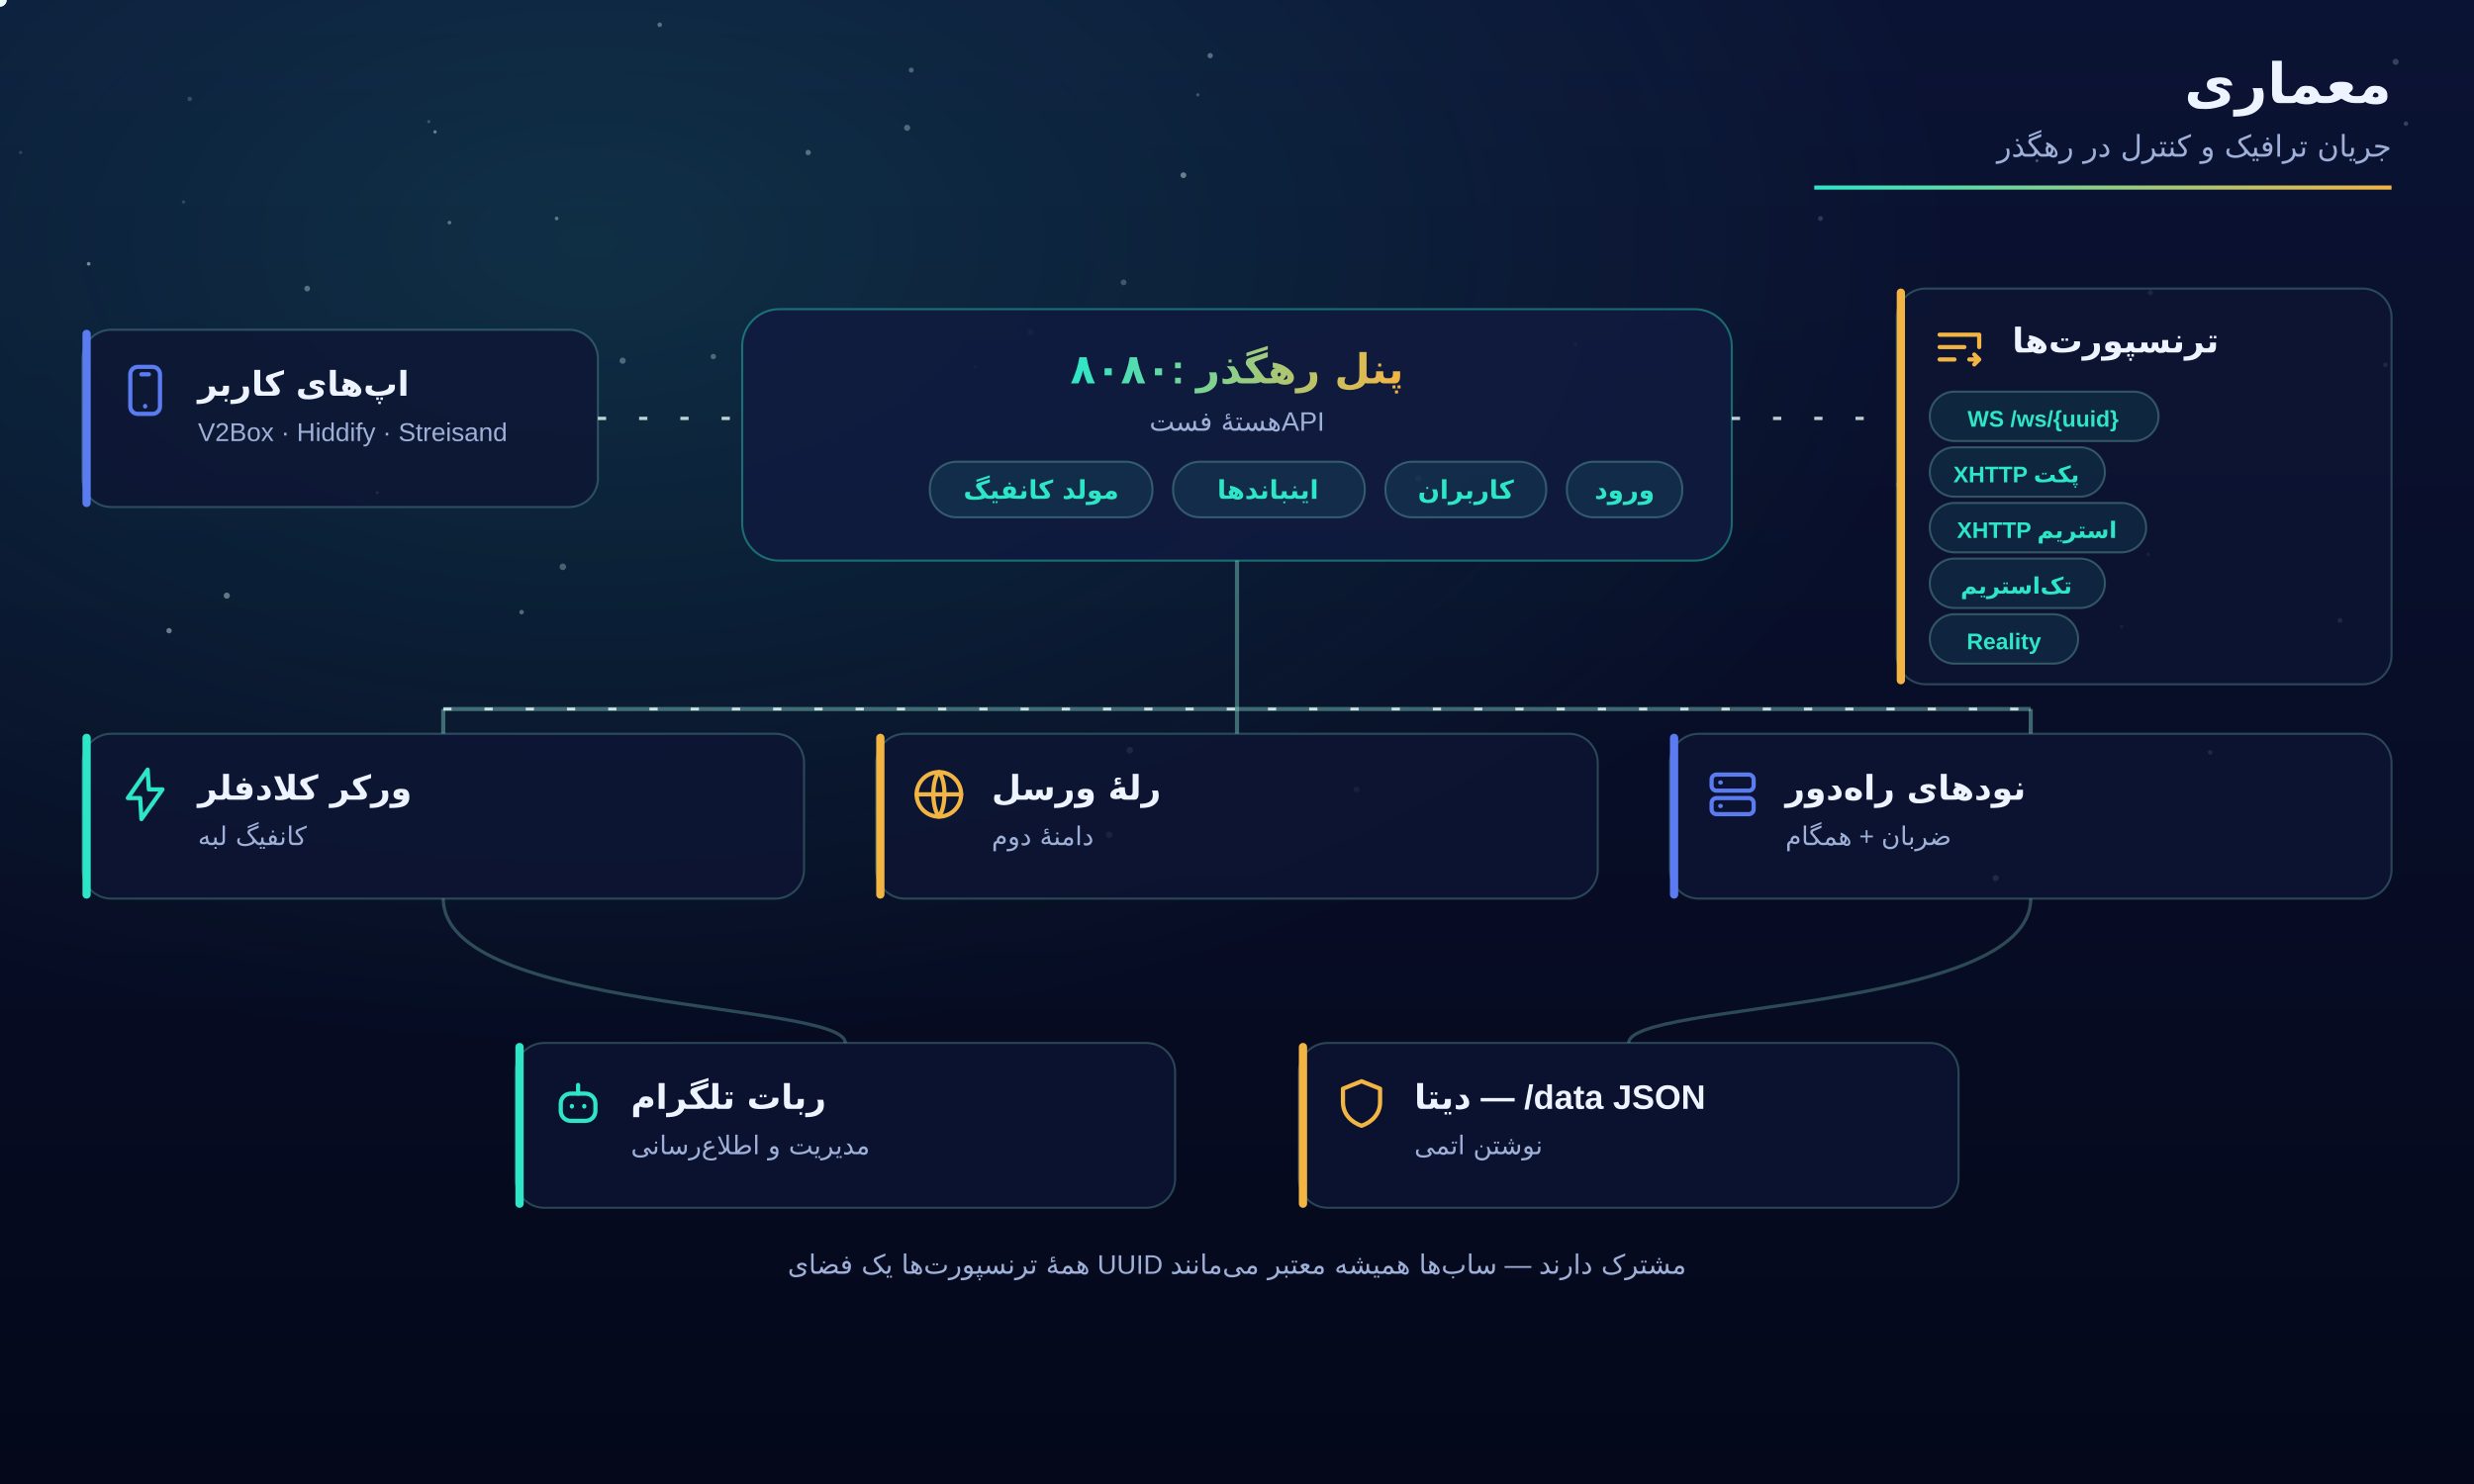
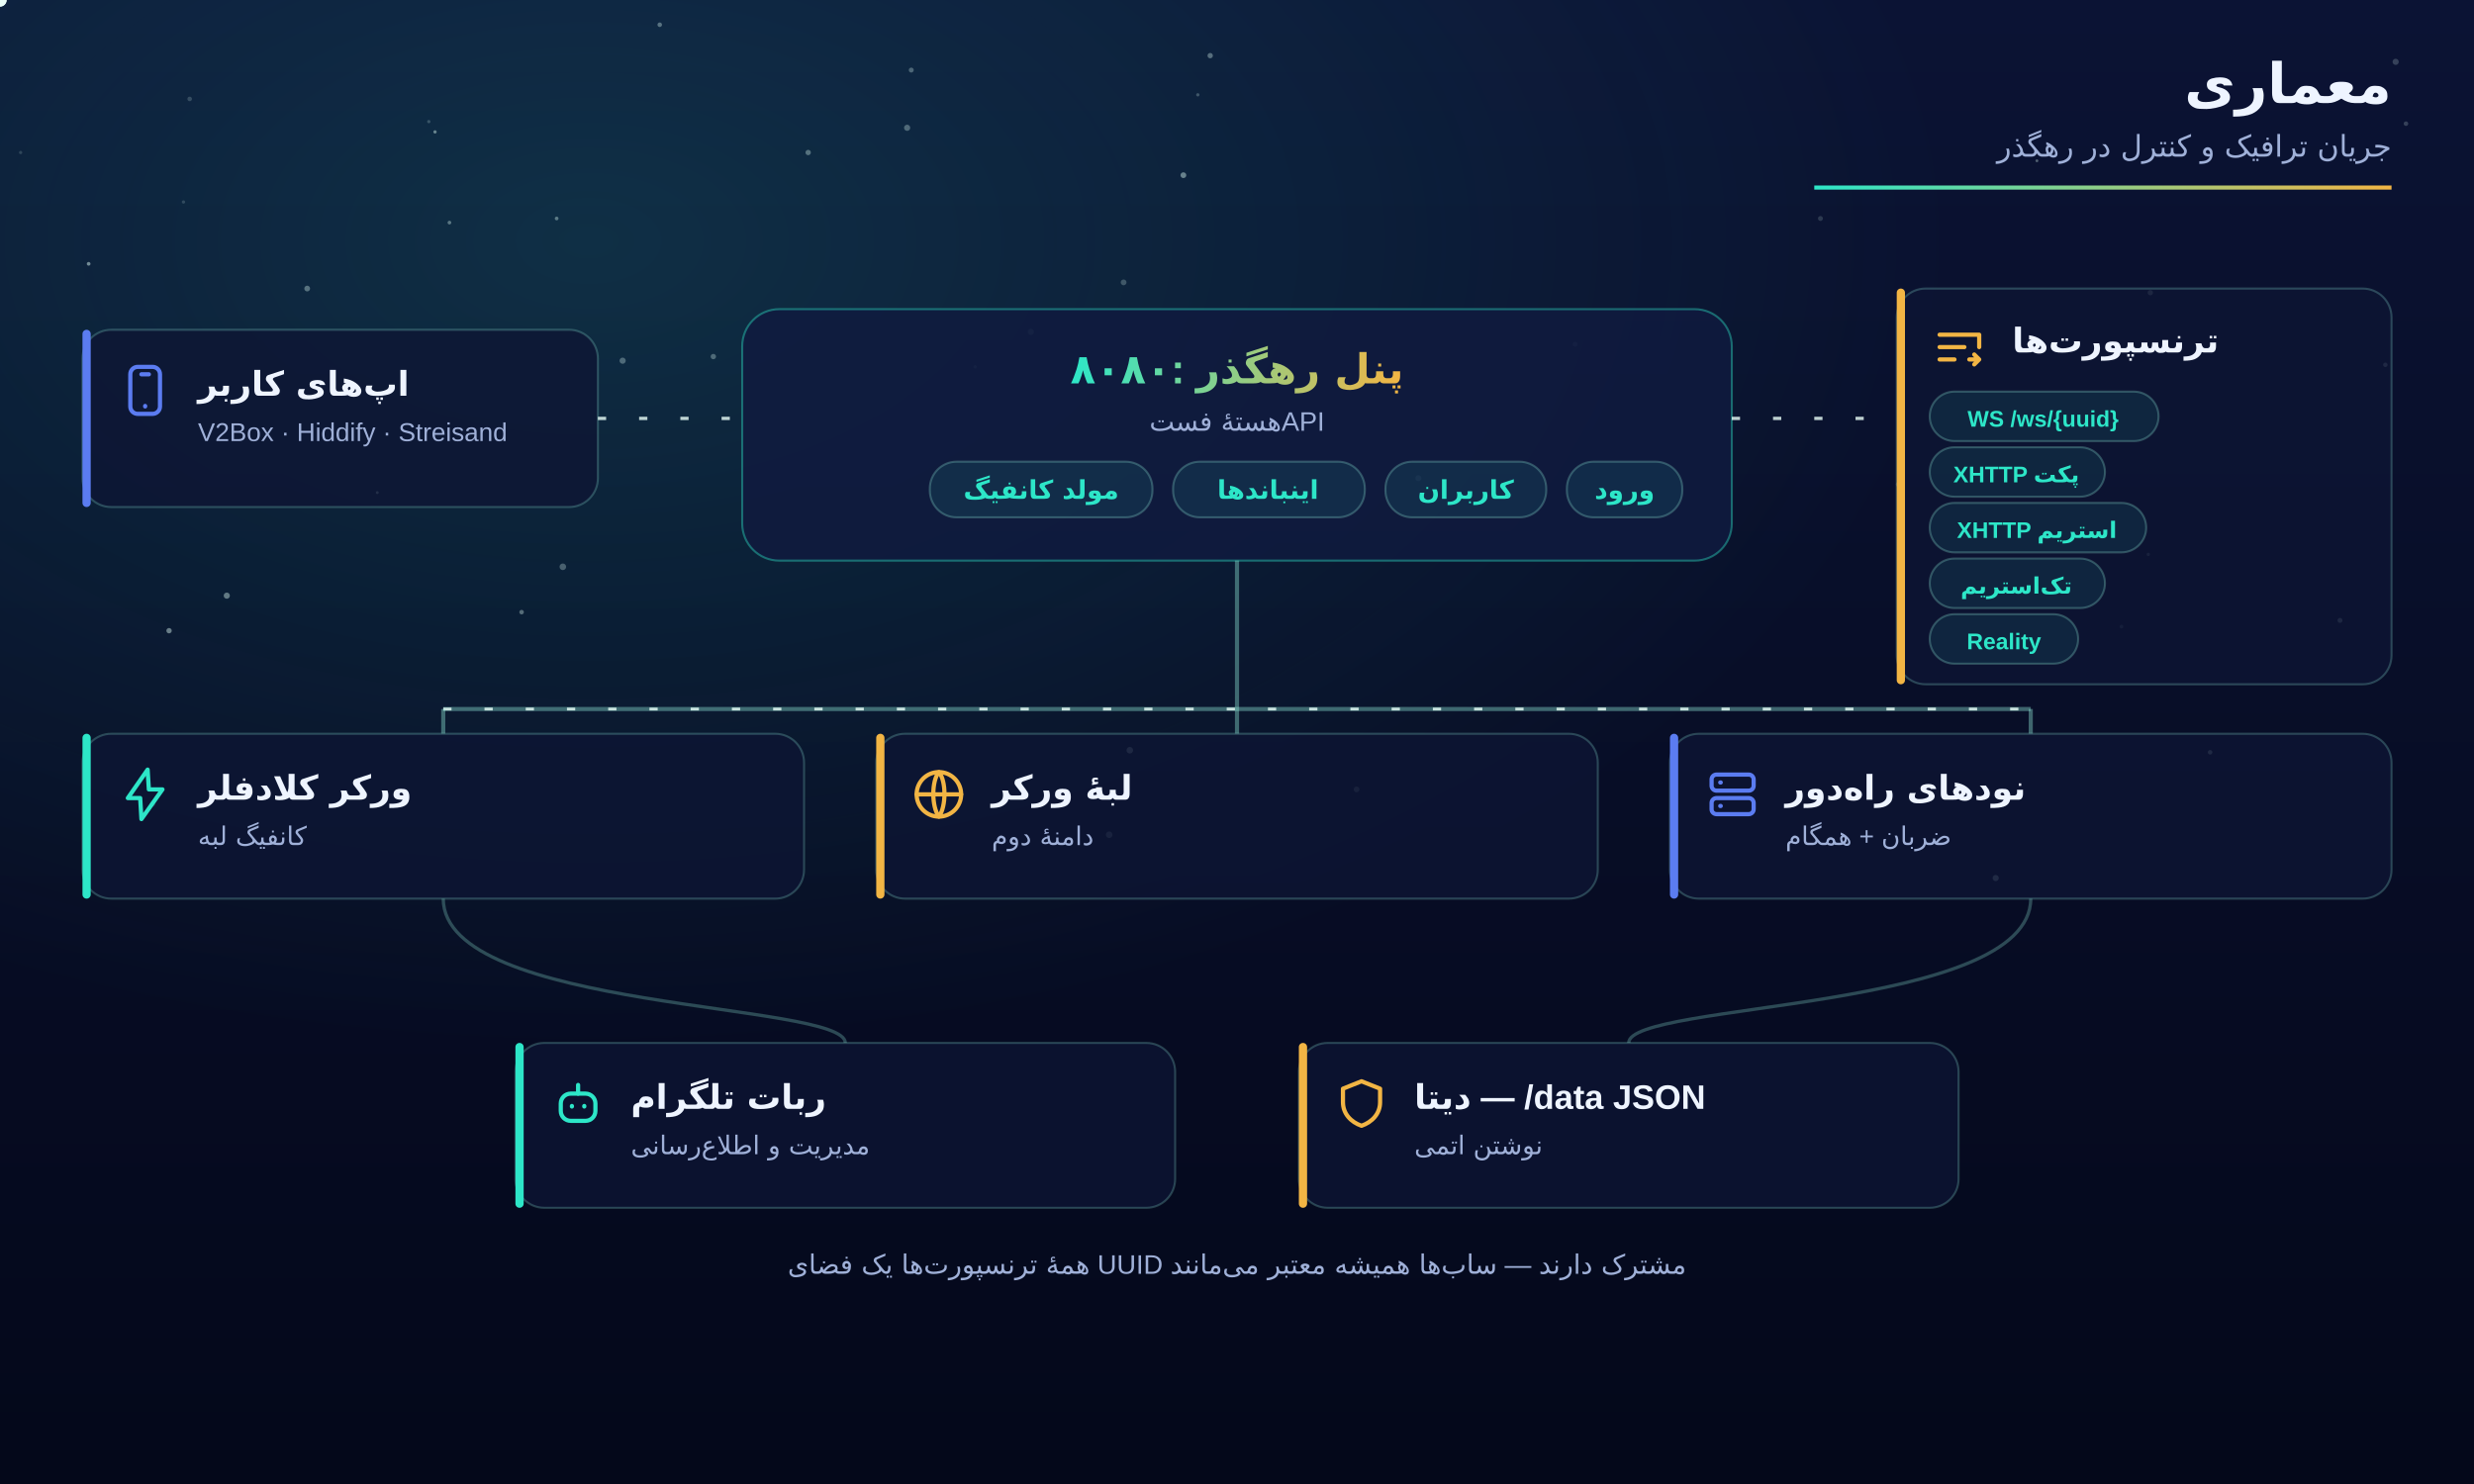
<svg xmlns="http://www.w3.org/2000/svg" width="1200" height="720" viewBox="0 0 1200 720">
  <defs>
    <linearGradient id="bg" x1="0" y1="0" x2="0" y2="1">
      <stop offset="0" stop-color="#0b1334" />
      <stop offset="1" stop-color="#04081a" />
    </linearGradient>
    <linearGradient id="tg" x1="0" y1="0" x2="1" y2="0">
      <stop offset="0" stop-color="#2de6c8" />
      <stop offset="1" stop-color="#f2b544" />
    </linearGradient>
    <radialGradient id="aur" cx=".24" cy=".16" r=".55">
      <stop offset="0" stop-color="#2de6c8" stop-opacity=".14" />
      <stop offset="1" stop-color="#2de6c8" stop-opacity="0" />
    </radialGradient>
  </defs>
  <rect width="1200" height="720" fill="url(#bg)" />
  <rect width="1200" height="720" fill="url(#aur)" />
  <circle cx="392" cy="74" r="1.3" fill="#dffcf4" opacity="0.34">
    <animate attributeName="opacity" values="0.34;0.79;0.34" dur="2.2s" repeatCount="indefinite" />
  </circle>
  <circle cx="442" cy="34" r="1.2" fill="#dffcf4" opacity="0.3">
    <animate attributeName="opacity" values="0.3;0.75;0.3" dur="2.1s" repeatCount="indefinite" />
  </circle>
  <circle cx="92" cy="48" r="1.1" fill="#dffcf4" opacity="0.19">
    <animate attributeName="opacity" values="0.19;0.64;0.19" dur="4.1s" repeatCount="indefinite" />
  </circle>
  <circle cx="273" cy="275" r="1.6" fill="#dffcf4" opacity="0.29">
    <animate attributeName="opacity" values="0.29;0.74;0.29" dur="3.4s" repeatCount="indefinite" />
  </circle>
  <circle cx="1162" cy="30" r="1.5" fill="#dffcf4" opacity="0.2">
    <animate attributeName="opacity" values="0.2;0.65;0.2" dur="2.7s" repeatCount="indefinite" />
  </circle>
  <circle cx="149" cy="140" r="1.4" fill="#dffcf4" opacity="0.35">
    <animate attributeName="opacity" values="0.35;0.8;0.35" dur="2.5s" repeatCount="indefinite" />
  </circle>
  <circle cx="764" cy="167" r="1.2" fill="#dffcf4" opacity="0.17">
    <animate attributeName="opacity" values="0.17;0.62;0.17" dur="2.2s" repeatCount="indefinite" />
  </circle>
  <circle cx="253" cy="297" r="1.1" fill="#dffcf4" opacity="0.35">
    <animate attributeName="opacity" values="0.35;0.8;0.35" dur="2.8s" repeatCount="indefinite" />
  </circle>
  <circle cx="545" cy="137" r="1.4" fill="#dffcf4" opacity="0.24">
    <animate attributeName="opacity" values="0.24;0.69;0.24" dur="3.7s" repeatCount="indefinite" />
  </circle>
  <circle cx="688" cy="232" r="1.5" fill="#dffcf4" opacity="0.25">
    <animate attributeName="opacity" values="0.25;0.7;0.25" dur="3.8s" repeatCount="indefinite" />
  </circle>
  <circle cx="1167" cy="60" r="1.1" fill="#dffcf4" opacity="0.2">
    <animate attributeName="opacity" values="0.2;0.65;0.2" dur="3.9s" repeatCount="indefinite" />
  </circle>
  <circle cx="587" cy="27" r="1.3" fill="#dffcf4" opacity="0.35">
    <animate attributeName="opacity" values="0.35;0.8;0.35" dur="3.9s" repeatCount="indefinite" />
  </circle>
  <circle cx="1043" cy="142" r="1.3" fill="#dffcf4" opacity="0.35">
    <animate attributeName="opacity" values="0.35;0.8;0.35" dur="3.5s" repeatCount="indefinite" />
  </circle>
  <circle cx="548" cy="364" r="1.6" fill="#dffcf4" opacity="0.38">
    <animate attributeName="opacity" values="0.38;0.83;0.38" dur="3.2s" repeatCount="indefinite" />
  </circle>
  <circle cx="82" cy="306" r="1.3" fill="#dffcf4" opacity="0.44">
    <animate attributeName="opacity" values="0.44;0.89;0.44" dur="4.5s" repeatCount="indefinite" />
  </circle>
  <circle cx="346" cy="173" r="1.3" fill="#dffcf4" opacity="0.31">
    <animate attributeName="opacity" values="0.31;0.76;0.31" dur="2.1s" repeatCount="indefinite" />
  </circle>
  <circle cx="208" cy="59" r="0.8" fill="#dffcf4" opacity="0.2">
    <animate attributeName="opacity" values="0.2;0.65;0.2" dur="3.9s" repeatCount="indefinite" />
  </circle>
  <circle cx="302" cy="175" r="1.5" fill="#dffcf4" opacity="0.31">
    <animate attributeName="opacity" values="0.31;0.76;0.31" dur="2.2s" repeatCount="indefinite" />
  </circle>
  <circle cx="658" cy="383" r="1.4" fill="#dffcf4" opacity="0.25">
    <animate attributeName="opacity" values="0.25;0.7;0.25" dur="4.2s" repeatCount="indefinite" />
  </circle>
  <circle cx="500" cy="161" r="1.5" fill="#dffcf4" opacity="0.2">
    <animate attributeName="opacity" values="0.2;0.65;0.2" dur="4.4s" repeatCount="indefinite" />
  </circle>
  <circle cx="218" cy="108" r="0.9" fill="#dffcf4" opacity="0.36">
    <animate attributeName="opacity" values="0.36;0.81;0.36" dur="3.2s" repeatCount="indefinite" />
  </circle>
  <circle cx="320" cy="12" r="1.1" fill="#dffcf4" opacity="0.35">
    <animate attributeName="opacity" values="0.35;0.8;0.35" dur="2.9s" repeatCount="indefinite" />
  </circle>
  <circle cx="1135" cy="301" r="1.2" fill="#dffcf4" opacity="0.39">
    <animate attributeName="opacity" values="0.39;0.84;0.39" dur="3.5s" repeatCount="indefinite" />
  </circle>
  <circle cx="74" cy="390" r="1.4" fill="#dffcf4" opacity="0.43">
    <animate attributeName="opacity" values="0.43;0.88;0.43" dur="4.2s" repeatCount="indefinite" />
  </circle>
  <circle cx="473" cy="178" r="0.8" fill="#dffcf4" opacity="0.17">
    <animate attributeName="opacity" values="0.17;0.62;0.17" dur="3.6s" repeatCount="indefinite" />
  </circle>
  <circle cx="89" cy="98" r="0.8" fill="#dffcf4" opacity="0.17">
    <animate attributeName="opacity" values="0.17;0.62;0.17" dur="2.9s" repeatCount="indefinite" />
  </circle>
  <circle cx="10" cy="74" r="0.8" fill="#dffcf4" opacity="0.16">
    <animate attributeName="opacity" values="0.16;0.61;0.16" dur="2.9s" repeatCount="indefinite" />
  </circle>
  <circle cx="1042" cy="269" r="0.8" fill="#dffcf4" opacity="0.27">
    <animate attributeName="opacity" values="0.27;0.72;0.27" dur="2.6s" repeatCount="indefinite" />
  </circle>
  <circle cx="440" cy="62" r="1.5" fill="#dffcf4" opacity="0.31">
    <animate attributeName="opacity" values="0.31;0.76;0.31" dur="4.5s" repeatCount="indefinite" />
  </circle>
  <circle cx="581" cy="46" r="0.8" fill="#dffcf4" opacity="0.24">
    <animate attributeName="opacity" values="0.24;0.69;0.24" dur="2.9s" repeatCount="indefinite" />
  </circle>
  <circle cx="988" cy="78" r="0.7" fill="#dffcf4" opacity="0.33">
    <animate attributeName="opacity" values="0.33;0.78;0.33" dur="4.4s" repeatCount="indefinite" />
  </circle>
  <circle cx="183" cy="239" r="0.7" fill="#dffcf4" opacity="0.49">
    <animate attributeName="opacity" values="0.49;0.94;0.49" dur="3.3s" repeatCount="indefinite" />
  </circle>
  <circle cx="1029" cy="304" r="0.9" fill="#dffcf4" opacity="0.21">
    <animate attributeName="opacity" values="0.21;0.66;0.21" dur="2.9s" repeatCount="indefinite" />
  </circle>
  <circle cx="921" cy="235" r="1.4" fill="#dffcf4" opacity="0.23">
    <animate attributeName="opacity" values="0.23;0.68;0.23" dur="2.8s" repeatCount="indefinite" />
  </circle>
  <circle cx="968" cy="426" r="1.5" fill="#dffcf4" opacity="0.44">
    <animate attributeName="opacity" values="0.44;0.89;0.44" dur="4.0s" repeatCount="indefinite" />
  </circle>
  <circle cx="883" cy="106" r="1.2" fill="#dffcf4" opacity="0.16">
    <animate attributeName="opacity" values="0.16;0.61;0.16" dur="2.9s" repeatCount="indefinite" />
  </circle>
  <circle cx="43" cy="128" r="0.9" fill="#dffcf4" opacity="0.48">
    <animate attributeName="opacity" values="0.48;0.93;0.48" dur="3.7s" repeatCount="indefinite" />
  </circle>
  <circle cx="538" cy="405" r="1.6" fill="#dffcf4" opacity="0.28">
    <animate attributeName="opacity" values="0.28;0.73;0.28" dur="4.4s" repeatCount="indefinite" />
  </circle>
  <circle cx="270" cy="106" r="0.9" fill="#dffcf4" opacity="0.37">
    <animate attributeName="opacity" values="0.37;0.82;0.37" dur="2.5s" repeatCount="indefinite" />
  </circle>
  <circle cx="1072" cy="365" r="1.1" fill="#dffcf4" opacity="0.43">
    <animate attributeName="opacity" values="0.43;0.88;0.43" dur="3.6s" repeatCount="indefinite" />
  </circle>
  <circle cx="110" cy="289" r="1.5" fill="#dffcf4" opacity="0.41">
    <animate attributeName="opacity" values="0.41;0.86;0.41" dur="4.0s" repeatCount="indefinite" />
  </circle>
  <circle cx="574" cy="85" r="1.4" fill="#dffcf4" opacity="0.43">
    <animate attributeName="opacity" values="0.43;0.88;0.43" dur="2.8s" repeatCount="indefinite" />
  </circle>
  <circle cx="1157" cy="177" r="1.1" fill="#dffcf4" opacity="0.4">
    <animate attributeName="opacity" values="0.4;0.85;0.4" dur="4.4s" repeatCount="indefinite" />
  </circle>
  <circle cx="211" cy="64" r="0.8" fill="#dffcf4" opacity="0.43">
    <animate attributeName="opacity" values="0.43;0.88;0.43" dur="4.3s" repeatCount="indefinite" />
  </circle>
  <text x="1160" y="50" text-anchor="end" font-family="Vazirmatn,Tahoma,Arial,sans-serif" font-size="27" font-weight="800" fill="#eef4ff">معماری</text>
  <text x="1160" y="76" text-anchor="end" font-family="Vazirmatn,Tahoma,Arial,sans-serif" font-size="14.5" fill="#9fb0d8">جریان ترافیک و کنترل در رهگذر</text>
  <rect x="880" y="90" width="280" height="2" fill="url(#tg)" />
  <rect x="40" y="160" width="250" height="86" rx="14" fill="rgba(13,21,52,.78)" stroke="rgba(143,232,216,.25)" />
  <rect x="40" y="160" width="4" height="86" rx="2" fill="#5b7cf1" />
  <g transform="translate(56,175) scale(1.2)" fill="none" stroke="#5b7cf1" stroke-width="1.7" stroke-linecap="round" stroke-linejoin="round">
    <rect x="6" y="2.5" width="12" height="19" rx="3" />
    <path d="M10.5 5.5h3M12 18.3v.2" />
  </g>
  <text x="96" y="192" font-family="Vazirmatn,Tahoma,Arial,sans-serif" font-size="16.5" font-weight="800" fill="#eef4ff">اپ‌های کاربر</text>
  <text x="96" y="214" font-family="Vazirmatn,Tahoma,Arial,sans-serif" font-size="12.5" fill="#9fb0d8">V2Box · Hiddify · Streisand</text>
  <rect x="360" y="150" width="480" height="122" rx="18" fill="rgba(16,26,63,.85)" stroke="rgba(45,230,200,.4)" />
  <text x="600" y="186" text-anchor="middle" font-family="Vazirmatn,Tahoma,Arial,sans-serif" font-size="20" font-weight="900" fill="url(#tg)">پنل رهگذر :۸۰۸۰</text>
  <text x="600" y="209" text-anchor="middle" font-family="Vazirmatn,Tahoma,Arial,sans-serif" font-size="13" fill="#9fb0d8">هستهٔ فست‌API</text>
  <rect x="760" y="224" width="56" height="27" rx="13" fill="rgba(45,230,200,.09)" stroke="rgba(143,232,216,.28)" />
  <text x="788" y="242" text-anchor="middle" font-family="Vazirmatn,Tahoma,Arial,sans-serif" font-size="12.5" font-weight="700" fill="#2de6c8">ورود</text>
  <rect x="672" y="224" width="78" height="27" rx="13" fill="rgba(45,230,200,.09)" stroke="rgba(143,232,216,.28)" />
  <text x="711" y="242" text-anchor="middle" font-family="Vazirmatn,Tahoma,Arial,sans-serif" font-size="12.5" font-weight="700" fill="#2de6c8">کاربران</text>
  <rect x="569" y="224" width="93" height="27" rx="13" fill="rgba(45,230,200,.09)" stroke="rgba(143,232,216,.28)" />
  <text x="615" y="242" text-anchor="middle" font-family="Vazirmatn,Tahoma,Arial,sans-serif" font-size="12.5" font-weight="700" fill="#2de6c8">اینباندها</text>
  <rect x="451" y="224" width="108" height="27" rx="13" fill="rgba(45,230,200,.09)" stroke="rgba(143,232,216,.28)" />
  <text x="505" y="242" text-anchor="middle" font-family="Vazirmatn,Tahoma,Arial,sans-serif" font-size="12.5" font-weight="700" fill="#2de6c8">مولد کانفیگ</text>
  <rect x="920" y="140" width="240" height="192" rx="14" fill="rgba(13,21,52,.78)" stroke="rgba(143,232,216,.25)" />
  <rect x="920" y="140" width="4" height="192" rx="2" fill="#f2b544" />
  <g transform="translate(936,154) scale(1.2)" fill="none" stroke="#f2b544" stroke-width="1.7" stroke-linecap="round" stroke-linejoin="round">
    <path d="M4 17h6M4 12h10M4 7h16M20 12v-5" />
    <path d="M16 17h4M18 15l2 2-2 2" />
  </g>
  <text x="976" y="171" font-family="Vazirmatn,Tahoma,Arial,sans-serif" font-size="16.5" font-weight="800" fill="#eef4ff">ترنسپورت‌ها</text>
  <rect x="936" y="190" width="111" height="24" rx="12" fill="rgba(45,230,200,.09)" stroke="rgba(143,232,216,.28)" />
  <text x="991" y="207" text-anchor="middle" font-family="Vazirmatn,Tahoma,Arial,sans-serif" font-size="11" font-weight="700" fill="#2de6c8">WS /ws/{uuid}</text>
  <rect x="936" y="217" width="85" height="24" rx="12" fill="rgba(45,230,200,.09)" stroke="rgba(143,232,216,.28)" />
  <text x="978" y="234" text-anchor="middle" font-family="Vazirmatn,Tahoma,Arial,sans-serif" font-size="11" font-weight="700" fill="#2de6c8">XHTTP پکت</text>
  <rect x="936" y="244" width="105" height="24" rx="12" fill="rgba(45,230,200,.09)" stroke="rgba(143,232,216,.28)" />
  <text x="988" y="261" text-anchor="middle" font-family="Vazirmatn,Tahoma,Arial,sans-serif" font-size="11" font-weight="700" fill="#2de6c8">XHTTP استریم</text>
  <rect x="936" y="271" width="85" height="24" rx="12" fill="rgba(45,230,200,.09)" stroke="rgba(143,232,216,.28)" />
  <text x="978" y="288" text-anchor="middle" font-family="Vazirmatn,Tahoma,Arial,sans-serif" font-size="11" font-weight="700" fill="#2de6c8">تک‌استریم</text>
  <rect x="936" y="298" width="72" height="24" rx="12" fill="rgba(45,230,200,.09)" stroke="rgba(143,232,216,.28)" />
  <text x="972" y="315" text-anchor="middle" font-family="Vazirmatn,Tahoma,Arial,sans-serif" font-size="11" font-weight="700" fill="#2de6c8">Reality</text>
  <path d="M290,203 L360,203" fill="none" stroke="url(#tg)" stroke-width="2" opacity=".7" />
  <path d="M290,203 L360,203" fill="none" stroke="#eafff9" stroke-width="1.6" opacity=".8" stroke-dasharray="4 16">
    <animate attributeName="stroke-dashoffset" from="0" to="-40" dur="1.8s" repeatCount="indefinite" />
  </path>
  <circle r="3.2" fill="#eafff9">
    <animateMotion dur="3.4s" repeatCount="indefinite" path="M290,203 L360,203" />
  </circle>
  <path d="M840,203 L920,203" fill="none" stroke="url(#tg)" stroke-width="2" opacity=".7" />
  <path d="M840,203 L920,203" fill="none" stroke="#eafff9" stroke-width="1.6" opacity=".8" stroke-dasharray="4 16">
    <animate attributeName="stroke-dashoffset" from="0" to="-40" dur="1.8s" repeatCount="indefinite" />
  </path>
  <circle r="3.2" fill="#eafff9">
    <animateMotion dur="3.4s" repeatCount="indefinite" path="M840,203 L920,203" />
  </circle>
  <path d="M600,272 L600,344" fill="none" stroke="rgba(143,232,216,.4)" stroke-width="2" />
  <path d="M215,344 L985,344" fill="none" stroke="rgba(143,232,216,.4)" stroke-width="2" />
  <path d="M215,344 L985,344" fill="none" stroke="#eafff9" stroke-width="1.4" opacity=".8" stroke-dasharray="4 16">
    <animate attributeName="stroke-dashoffset" from="0" to="-40" dur="2.6s" repeatCount="indefinite" />
  </path>
  <path d="M215,344 L215,356" fill="none" stroke="rgba(143,232,216,.4)" stroke-width="2" />
  <path d="M600,344 L600,356" fill="none" stroke="rgba(143,232,216,.4)" stroke-width="2" />
  <path d="M985,344 L985,356" fill="none" stroke="rgba(143,232,216,.4)" stroke-width="2" />
  <rect x="40" y="356" width="350" height="80" rx="14" fill="rgba(13,21,52,.78)" stroke="rgba(143,232,216,.25)" />
  <rect x="40" y="356" width="4" height="80" rx="2" fill="#2de6c8" />
  <g transform="translate(56,371) scale(1.2)" fill="none" stroke="#2de6c8" stroke-width="1.7" stroke-linecap="round" stroke-linejoin="round">
    <path d="M13 2 5 13.5h5L10.5 22 19 10h-5.5z" />
  </g>
  <text x="96" y="388" font-family="Vazirmatn,Tahoma,Arial,sans-serif" font-size="16.5" font-weight="800" fill="#eef4ff">ورکر کلادفلر</text>
  <text x="96" y="410" font-family="Vazirmatn,Tahoma,Arial,sans-serif" font-size="12.5" fill="#9fb0d8">کانفیگ لبه</text>
  <rect x="425" y="356" width="350" height="80" rx="14" fill="rgba(13,21,52,.78)" stroke="rgba(143,232,216,.25)" />
  <rect x="425" y="356" width="4" height="80" rx="2" fill="#f2b544" />
  <g transform="translate(441,371) scale(1.2)" fill="none" stroke="#f2b544" stroke-width="1.7" stroke-linecap="round" stroke-linejoin="round">
    <circle cx="12" cy="12" r="9" />
    <path d="M3 12h18M12 3c3 3.5 3 14 0 18-3-4-3-14.5 0-18z" />
  </g>
-   <text x="481" y="388" font-family="Vazirmatn,Tahoma,Arial,sans-serif" font-size="16.5" font-weight="800" fill="#eef4ff">رلهٔ ورسل</text>
+   <text x="481" y="388" font-family="Vazirmatn,Tahoma,Arial,sans-serif" font-size="16.5" font-weight="800" fill="#eef4ff">لبهٔ ورکر</text>
  <text x="481" y="410" font-family="Vazirmatn,Tahoma,Arial,sans-serif" font-size="12.5" fill="#9fb0d8">دامنهٔ دوم</text>
  <rect x="810" y="356" width="350" height="80" rx="14" fill="rgba(13,21,52,.78)" stroke="rgba(143,232,216,.25)" />
  <rect x="810" y="356" width="4" height="80" rx="2" fill="#5b7cf1" />
  <g transform="translate(826,371) scale(1.2)" fill="none" stroke="#5b7cf1" stroke-width="1.7" stroke-linecap="round" stroke-linejoin="round">
    <rect x="3.5" y="4" width="17" height="6.5" rx="2" />
    <rect x="3.5" y="13.5" width="17" height="6.5" rx="2" />
    <path d="M7 7.2h.2M7 16.7h.2" />
  </g>
  <text x="866" y="388" font-family="Vazirmatn,Tahoma,Arial,sans-serif" font-size="16.5" font-weight="800" fill="#eef4ff">نودهای راه‌دور</text>
  <text x="866" y="410" font-family="Vazirmatn,Tahoma,Arial,sans-serif" font-size="12.5" fill="#9fb0d8">ضربان + همگام</text>
  <path d="M215,436 C215,491 410,486 410,506" fill="none" stroke="rgba(143,232,216,.28)" stroke-width="1.6" />
  <path d="M985,436 C985,491 790,486 790,506" fill="none" stroke="rgba(143,232,216,.28)" stroke-width="1.6" />
  <rect x="250" y="506" width="320" height="80" rx="14" fill="rgba(13,21,52,.78)" stroke="rgba(143,232,216,.25)" />
  <rect x="250" y="506" width="4" height="80" rx="2" fill="#2de6c8" />
  <g transform="translate(266,521) scale(1.2)" fill="none" stroke="#2de6c8" stroke-width="1.7" stroke-linecap="round" stroke-linejoin="round">
    <rect x="5" y="8" width="14" height="11" rx="4" />
    <path d="M12 8V4.5M9.5 13v.2M14.5 13v.2" />
  </g>
  <text x="306" y="538" font-family="Vazirmatn,Tahoma,Arial,sans-serif" font-size="16.5" font-weight="800" fill="#eef4ff">ربات تلگرام</text>
  <text x="306" y="560" font-family="Vazirmatn,Tahoma,Arial,sans-serif" font-size="12.5" fill="#9fb0d8">مدیریت و اطلاع‌رسانی</text>
  <rect x="630" y="506" width="320" height="80" rx="14" fill="rgba(13,21,52,.78)" stroke="rgba(143,232,216,.25)" />
  <rect x="630" y="506" width="4" height="80" rx="2" fill="#f2b544" />
  <g transform="translate(646,521) scale(1.2)" fill="none" stroke="#f2b544" stroke-width="1.7" stroke-linecap="round" stroke-linejoin="round">
    <path d="M12 3l7.5 3v5.5c0 4.6-3.2 8-7.5 9.5-4.3-1.5-7.5-4.9-7.5-9.5V6z" />
  </g>
  <text x="686" y="538" font-family="Vazirmatn,Tahoma,Arial,sans-serif" font-size="16.5" font-weight="800" fill="#eef4ff">دیتا — /data JSON</text>
  <text x="686" y="560" font-family="Vazirmatn,Tahoma,Arial,sans-serif" font-size="12.5" fill="#9fb0d8">نوشتن اتمی</text>
  <text x="600" y="618" text-anchor="middle" font-family="Vazirmatn,Tahoma,Arial,sans-serif" font-size="13" fill="#9fb0d8">همهٔ ترنسپورت‌ها یک فضای UUID مشترک دارند — ساب‌ها همیشه معتبر می‌مانند</text>
</svg>
